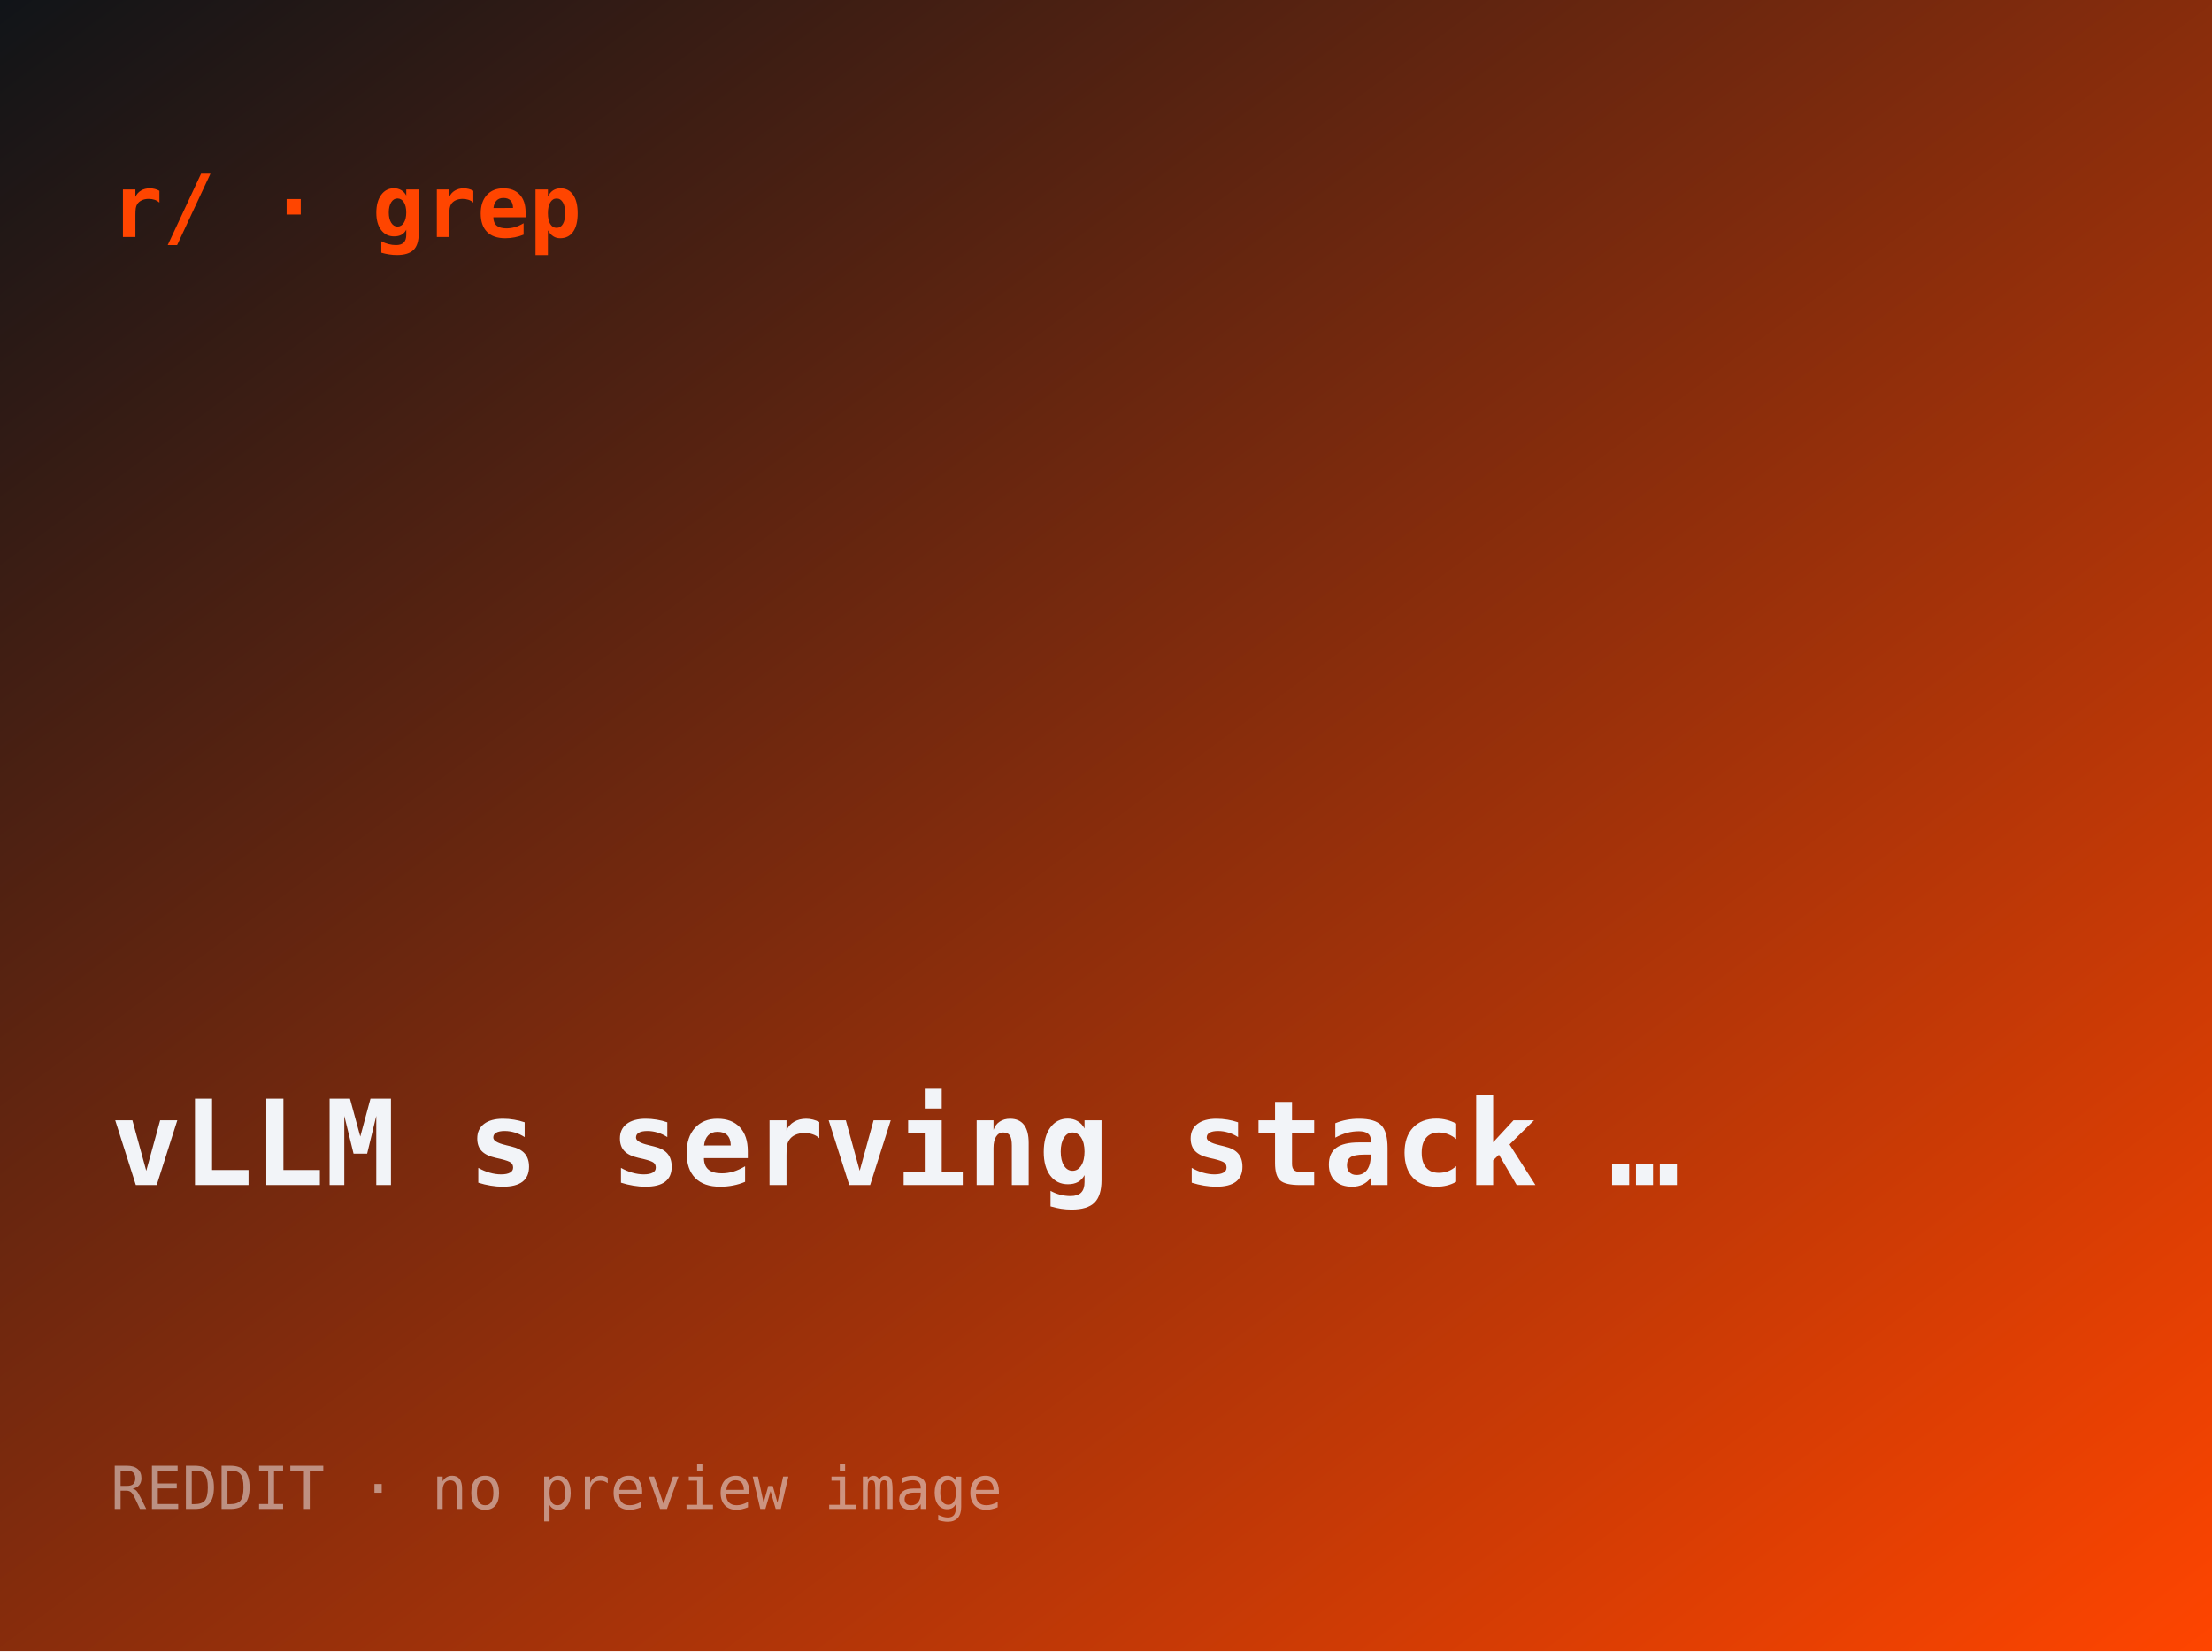
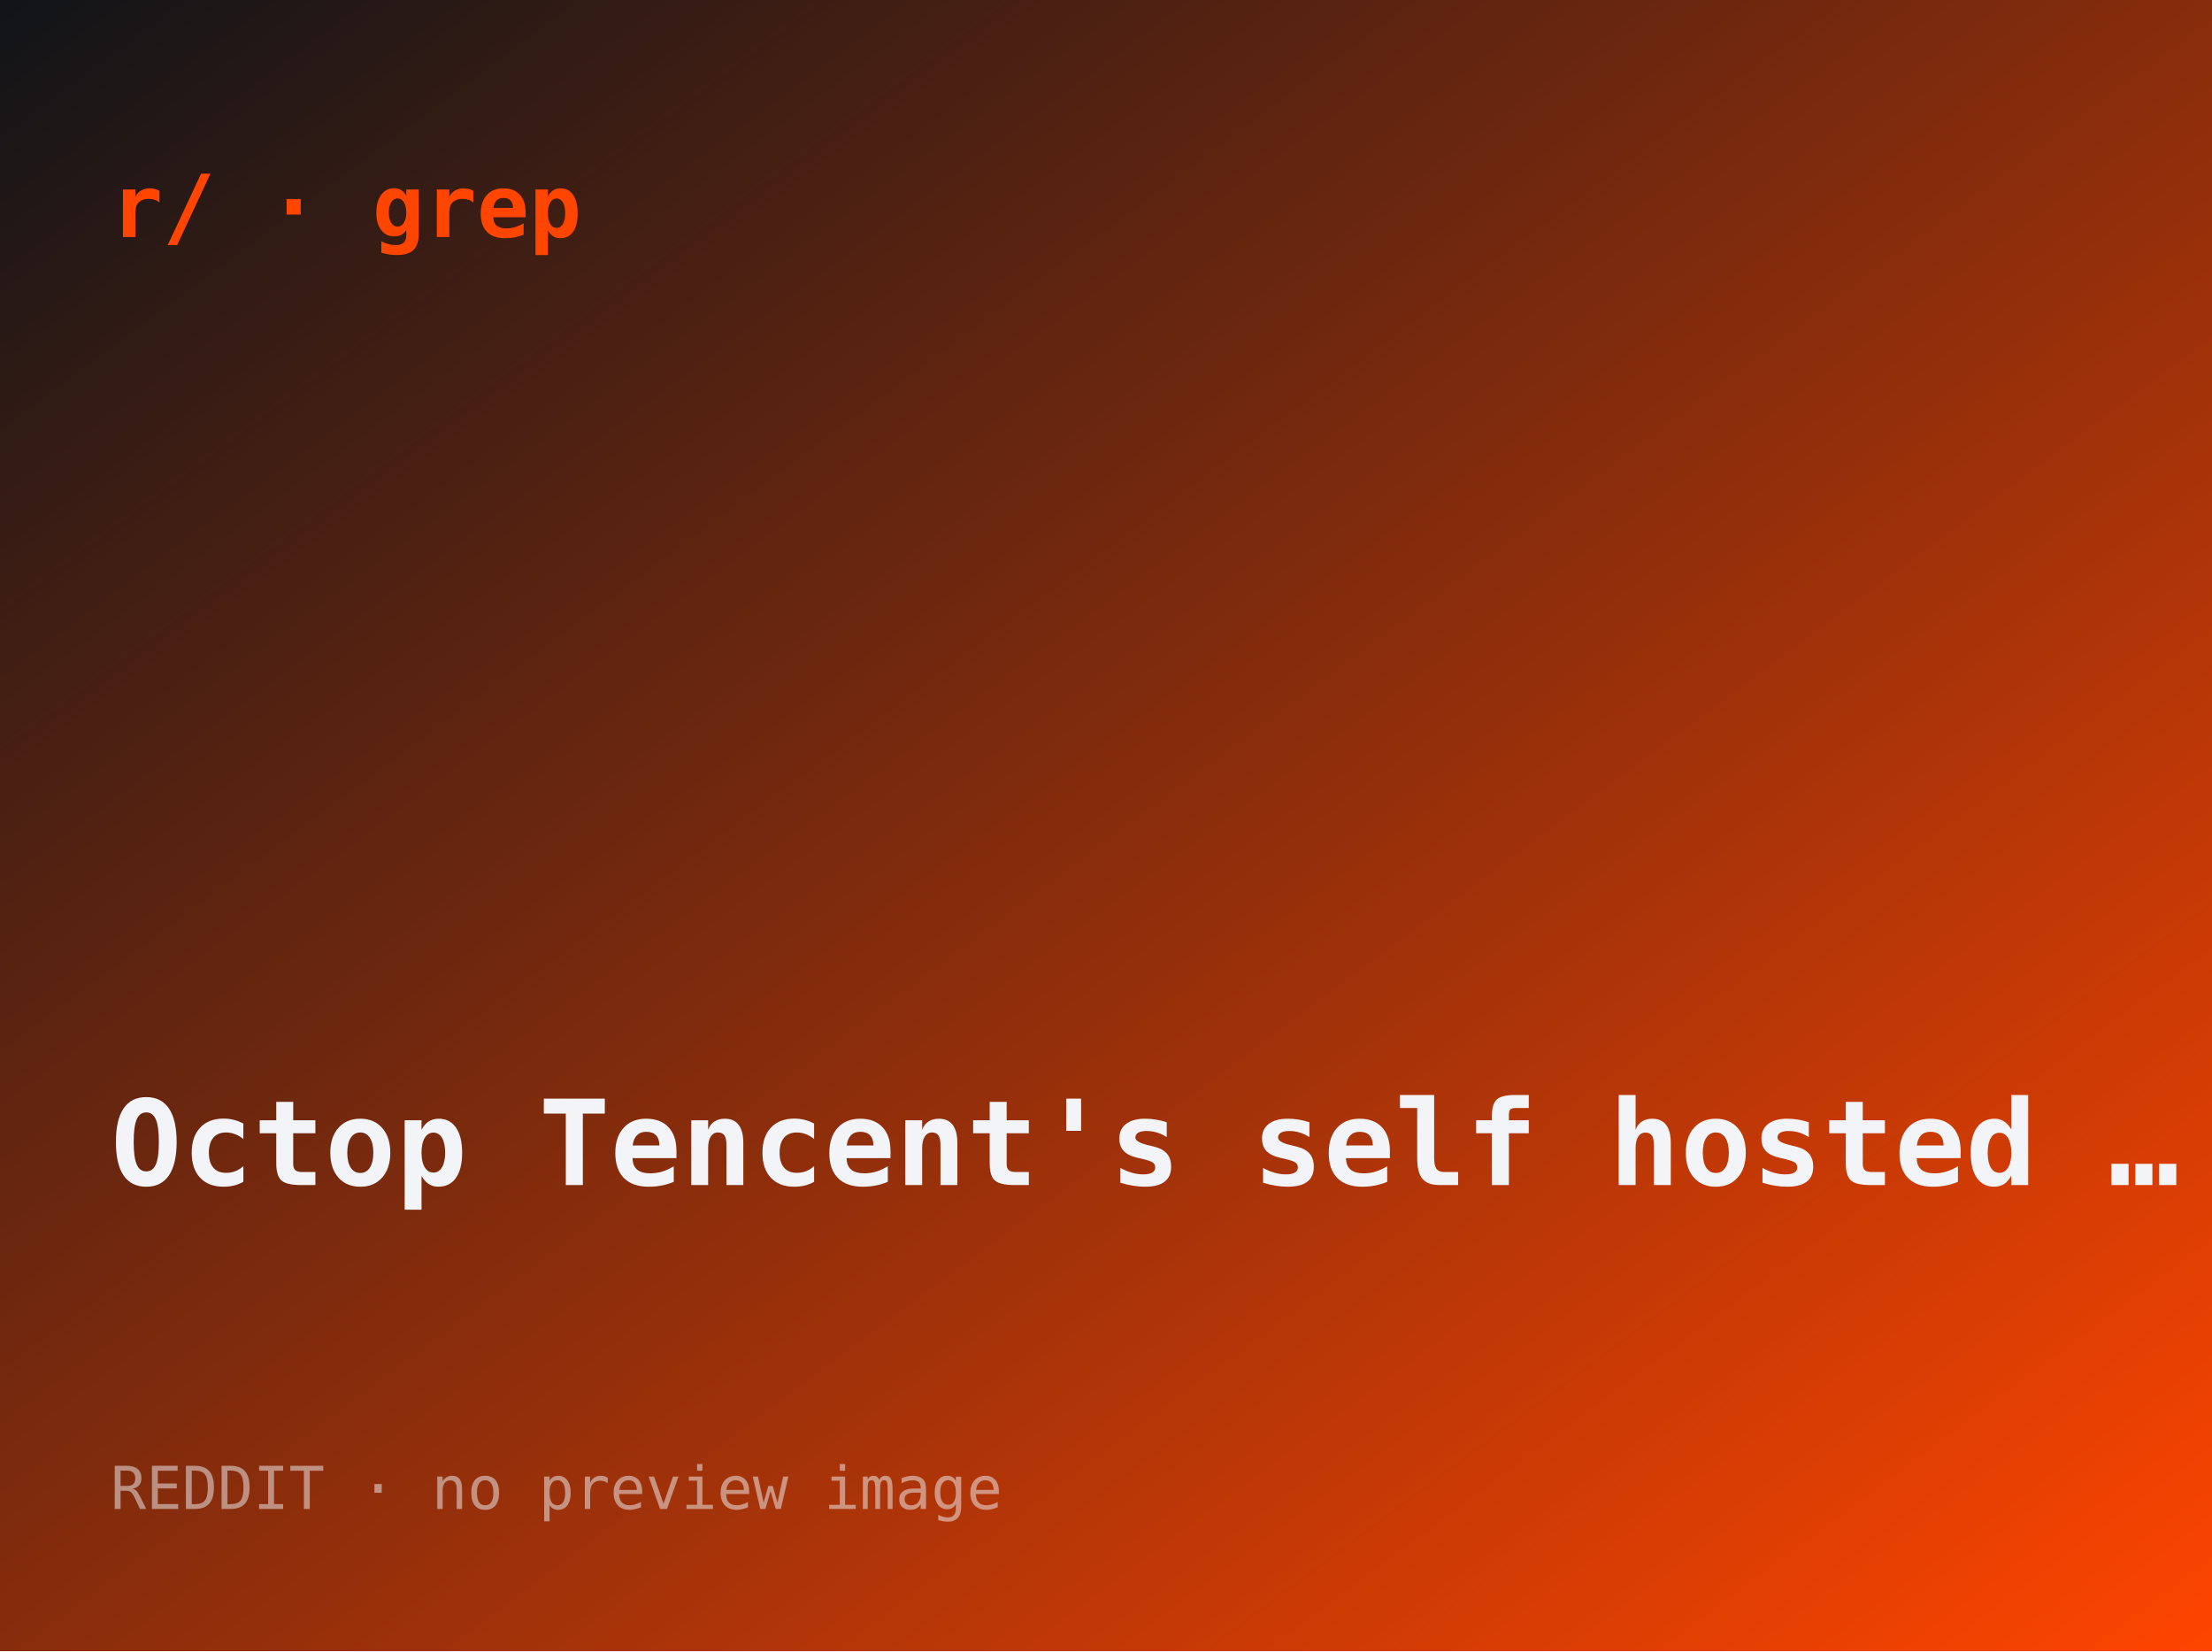
- <svg xmlns="http://www.w3.org/2000/svg" width="560" height="418" viewBox="0 0 560 418" role="img" aria-label="vLLM’s serving stack rewritten in C++20">
+ <svg xmlns="http://www.w3.org/2000/svg" width="560" height="418" viewBox="0 0 560 418" role="img" aria-label="Octop: Tencent's self-hosted multi-agent assistant">
  <defs>
    <linearGradient id="g" x1="0" y1="0" x2="1" y2="1">
      <stop offset="0" stop-color="#101418" />
      <stop offset="1" stop-color="#ff4500" />
    </linearGradient>
  </defs>
  <rect width="560" height="418" fill="url(#g)" />
  <text x="28" y="60" font-family="ui-monospace,monospace" font-size="22" fill="#ff4500" font-weight="700">r/ · grep</text>
-   <text x="28" y="300" font-family="ui-monospace,monospace" font-size="30" fill="#f2f4f8" font-weight="600">vLLM s serving stack …</text>
+   <text x="28" y="300" font-family="ui-monospace,monospace" font-size="30" fill="#f2f4f8" font-weight="600">Octop Tencent's self hosted …</text>
  <text x="28" y="382" font-family="ui-monospace,monospace" font-size="15" fill="rgba(242,244,248,.5)">REDDIT · no preview image</text>
</svg>
